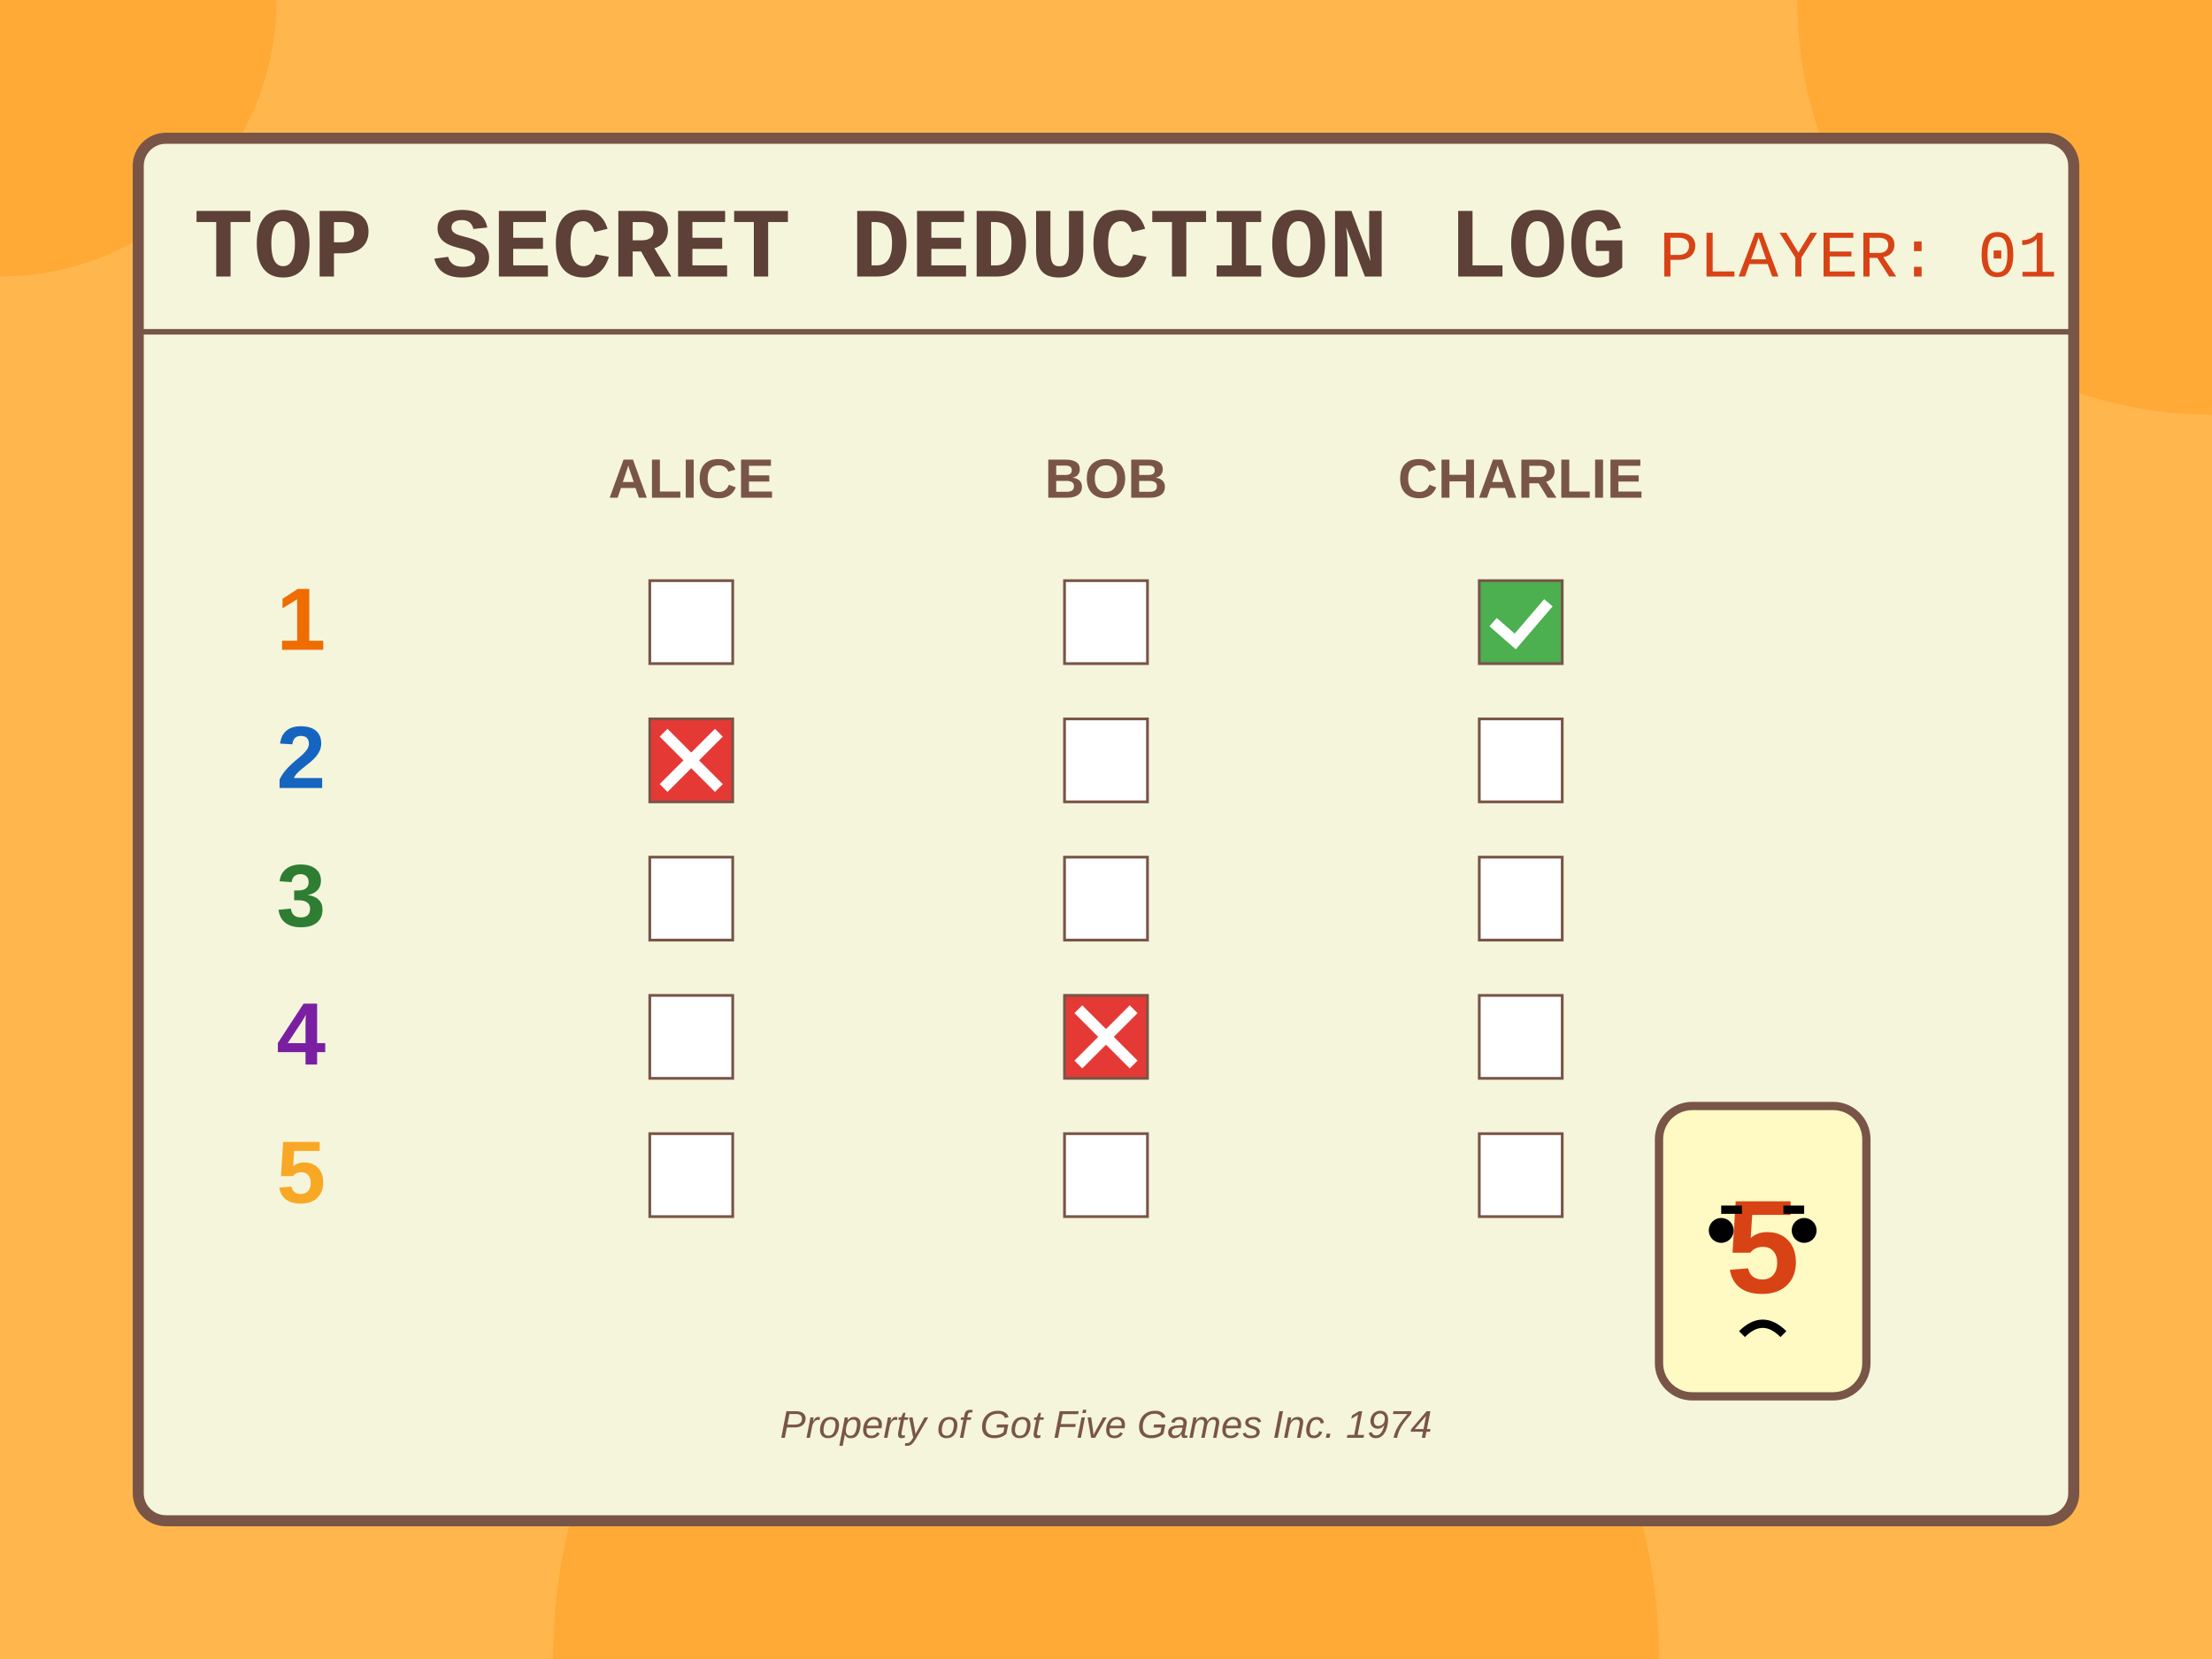
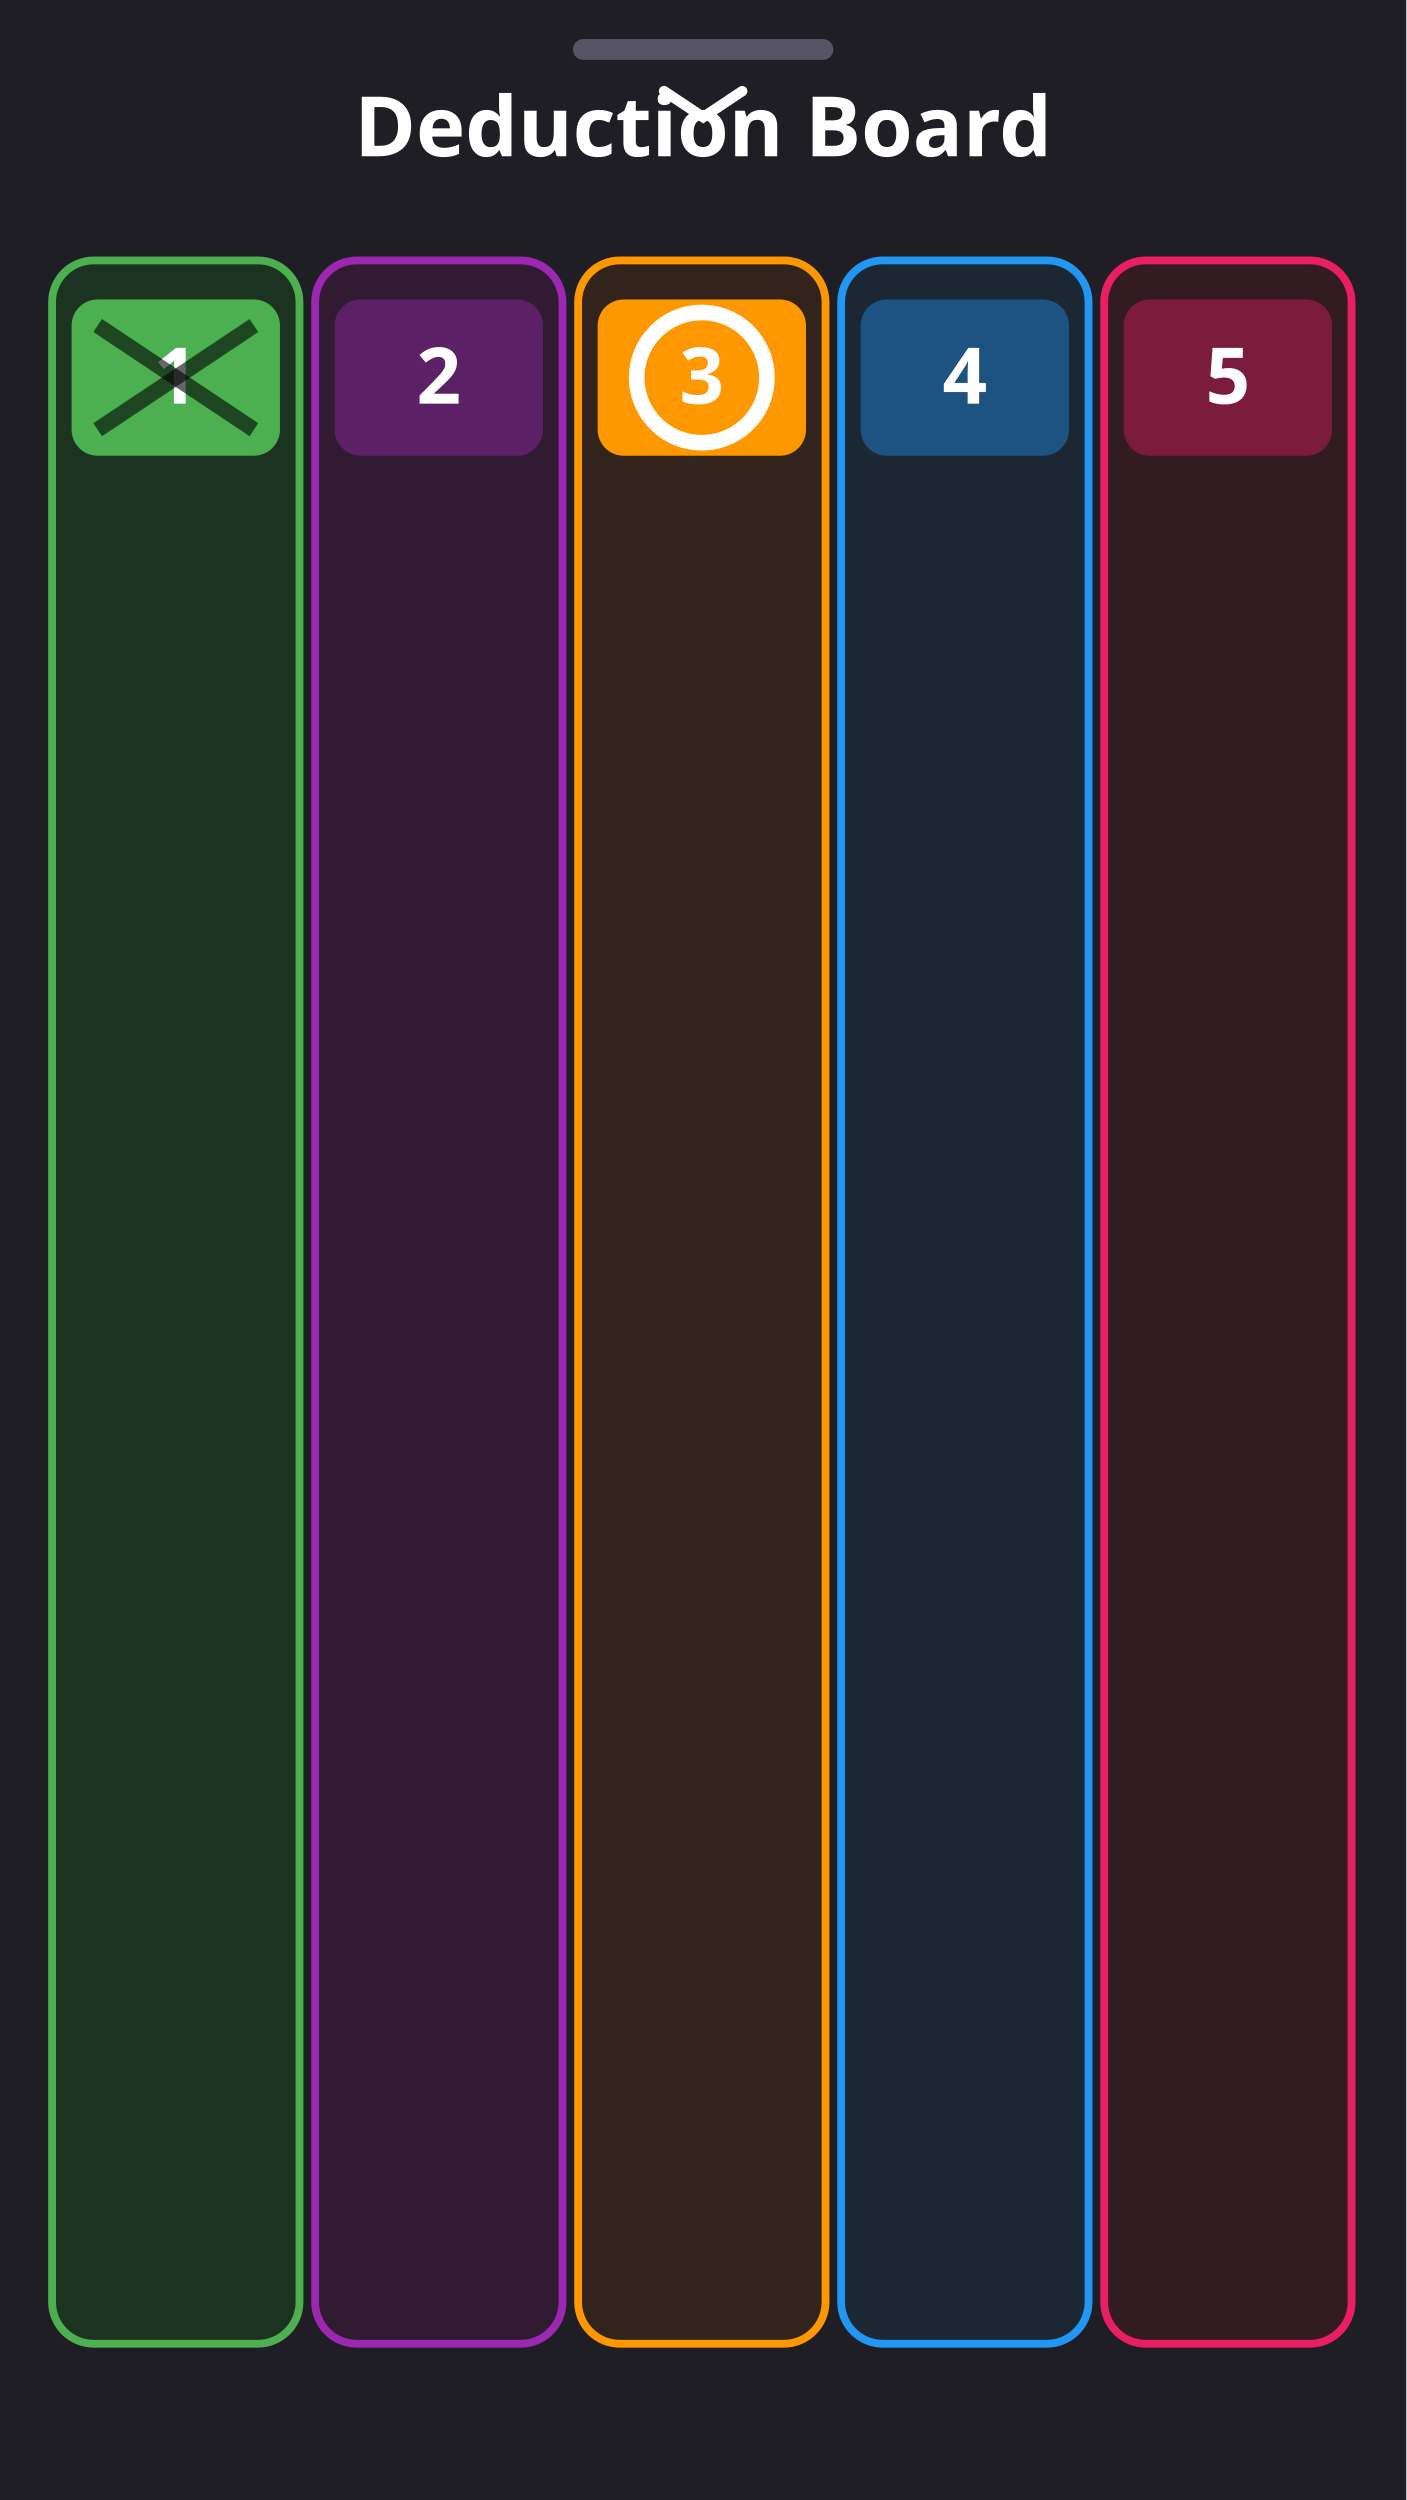
- <svg xmlns="http://www.w3.org/2000/svg" viewBox="0 0 800 600">
-   <rect width="800" height="600" fill="#FFB74D" />
-   <circle cx="0" cy="0" r="100" fill="#FF8C00" opacity="0.3" />
-   <circle cx="800" cy="0" r="150" fill="#FF8C00" opacity="0.3" />
-   <circle cx="400" cy="600" r="200" fill="#FF8C00" opacity="0.3" />
-   <rect x="50" y="50" width="700" height="500" rx="10" fill="#F5F5DC" stroke="#795548" stroke-width="4" />
-   <line x1="50" y1="120" x2="750" y2="120" stroke="#795548" stroke-width="2" />
-   <text x="70" y="100" font-family="'Courier New', Courier, monospace" font-size="36" font-weight="bold" fill="#5D4037">TOP SECRET DEDUCTION LOG</text>
-   <text x="600" y="100" font-family="'Courier New', Courier, monospace" font-size="24" fill="#D84315">PLAYER: 01</text>
-   <g transform="translate(100, 150)">
-     <text x="150" y="30" font-family="Arial" font-weight="bold" font-size="20" fill="#795548" text-anchor="middle">ALICE</text>
-     <text x="300" y="30" font-family="Arial" font-weight="bold" font-size="20" fill="#795548" text-anchor="middle">BOB</text>
-     <text x="450" y="30" font-family="Arial" font-weight="bold" font-size="20" fill="#795548" text-anchor="middle">CHARLIE</text>
-     <g transform="translate(0, 60)">
-       <g transform="translate(0, 0)">
-         <text x="0" y="25" font-family="Arial" font-weight="bold" font-size="32" fill="#EF6C00">1</text>
-         <rect x="135" y="0" width="30" height="30" fill="white" stroke="#795548" />
-         <rect x="285" y="0" width="30" height="30" fill="white" stroke="#795548" />
-         <rect x="435" y="0" width="30" height="30" fill="#4CAF50" stroke="#795548" />
-         <path d="M440 15 L448 22 L460 8" stroke="white" fill="none" stroke-width="4" />
-       </g>
-       <g transform="translate(0, 50)">
-         <text x="0" y="25" font-family="Arial" font-weight="bold" font-size="32" fill="#1565C0">2</text>
-         <rect x="135" y="0" width="30" height="30" fill="#E53935" stroke="#795548" />
-         <path d="M140 5 L160 25 M160 5 L140 25" stroke="white" fill="none" stroke-width="4" />
-         <rect x="285" y="0" width="30" height="30" fill="white" stroke="#795548" />
-         <rect x="435" y="0" width="30" height="30" fill="white" stroke="#795548" />
-       </g>
-       <g transform="translate(0, 100)">
-         <text x="0" y="25" font-family="Arial" font-weight="bold" font-size="32" fill="#2E7D32">3</text>
-         <rect x="135" y="0" width="30" height="30" fill="white" stroke="#795548" />
-         <rect x="285" y="0" width="30" height="30" fill="white" stroke="#795548" />
-         <rect x="435" y="0" width="30" height="30" fill="white" stroke="#795548" />
-       </g>
-       <g transform="translate(0, 150)">
-         <text x="0" y="25" font-family="Arial" font-weight="bold" font-size="32" fill="#7B1FA2">4</text>
-         <rect x="135" y="0" width="30" height="30" fill="white" stroke="#795548" />
-         <rect x="285" y="0" width="30" height="30" fill="#E53935" stroke="#795548" />
-         <path d="M290 5 L310 25 M310 5 L290 25" stroke="white" fill="none" stroke-width="4" />
-         <rect x="435" y="0" width="30" height="30" fill="white" stroke="#795548" />
-       </g>
-       <g transform="translate(0, 200)">
-         <text x="0" y="25" font-family="Arial" font-weight="bold" font-size="32" fill="#F9A825">5</text>
-         <rect x="135" y="0" width="30" height="30" fill="white" stroke="#795548" />
-         <rect x="285" y="0" width="30" height="30" fill="white" stroke="#795548" />
-         <rect x="435" y="0" width="30" height="30" fill="white" stroke="#795548" />
-       </g>
+ <svg xmlns="http://www.w3.org/2000/svg" viewBox="0 0 1080 1920">
+   <rect width="1080" height="1920" fill="#1E1E24" />
+   <text x="540" y="120" font-family="sans-serif" font-weight="bold" font-size="64" fill="#FFFFFF" text-anchor="middle">Deduction Board</text>
+   <rect x="440" y="30" width="200" height="16" rx="8" fill="#555566" />
+   <path d="M510,70 L540,90 L570,70" stroke="#FFFFFF" stroke-width="8" fill="none" stroke-linecap="round" />
+   <g transform="translate(40, 200)">
+     <rect x="0" y="0" width="190" height="1600" rx="32" fill="#1B3320" stroke="#4CAF50" stroke-width="6" />
+     <rect x="202" y="0" width="190" height="1600" rx="32" fill="#311B33" stroke="#9C27B0" stroke-width="6" />
+     <rect x="404" y="0" width="190" height="1600" rx="32" fill="#33241B" stroke="#FF9800" stroke-width="6" />
+     <rect x="606" y="0" width="190" height="1600" rx="32" fill="#1B2733" stroke="#2196F3" stroke-width="6" />
+     <rect x="808" y="0" width="190" height="1600" rx="32" fill="#331B22" stroke="#E91E63" stroke-width="6" />
+     <g transform="translate(15, 30)">
+       <rect width="160" height="120" rx="20" fill="#4CAF50" />
+       <text x="80" y="80" font-family="sans-serif" font-weight="900" font-size="60" fill="#FFFFFF" text-anchor="middle">1</text>
+       <line x1="20" y1="20" x2="140" y2="100" stroke="#000000" stroke-width="12" opacity="0.6" />
+       <line x1="140" y1="20" x2="20" y2="100" stroke="#000000" stroke-width="12" opacity="0.6" />
+     </g>
+     <g transform="translate(217, 30)">
+       <rect width="160" height="120" rx="20" fill="#9C27B0" opacity="0.4" />
+       <text x="80" y="80" font-family="sans-serif" font-weight="900" font-size="60" fill="#FFFFFF" text-anchor="middle">2</text>
+     </g>
+     <g transform="translate(419, 30)">
+       <rect width="160" height="120" rx="20" fill="#FF9800" />
+       <text x="80" y="80" font-family="sans-serif" font-weight="900" font-size="60" fill="#FFFFFF" text-anchor="middle">3</text>
+       <circle cx="80" cy="60" r="50" fill="none" stroke="#FFFFFF" stroke-width="12" />
+     </g>
+     <g transform="translate(621, 30)">
+       <rect width="160" height="120" rx="20" fill="#2196F3" opacity="0.4" />
+       <text x="80" y="80" font-family="sans-serif" font-weight="900" font-size="60" fill="#FFFFFF" text-anchor="middle">4</text>
+     </g>
+     <g transform="translate(823, 30)">
+       <rect width="160" height="120" rx="20" fill="#E91E63" opacity="0.4" />
+       <text x="80" y="80" font-family="sans-serif" font-weight="900" font-size="60" fill="#FFFFFF" text-anchor="middle">5</text>
    </g>
  </g>
-   <g transform="translate(600, 400) scale(1.5)">
-     <rect width="50" height="70" rx="8" fill="#FFF9C4" stroke="#795548" stroke-width="2" />
-     <text x="25" y="45" font-family="Arial" font-weight="bold" font-size="32" text-anchor="middle" fill="#D84315">5</text>
-     <circle cx="15" cy="30" r="3" fill="black" />
-     <circle cx="35" cy="30" r="3" fill="black" />
-     <path d="M15 25 L20 25 M30 25 L35 25" stroke="black" stroke-width="2" />
-     <path d="M20 55 Q25 50 30 55" stroke="black" fill="none" stroke-width="2" />
-   </g>
-   <text x="400" y="520" font-family="Arial" font-size="14" font-style="italic" text-anchor="middle" fill="#795548">Property of Got Five Games Inc. 1974</text>
</svg>
